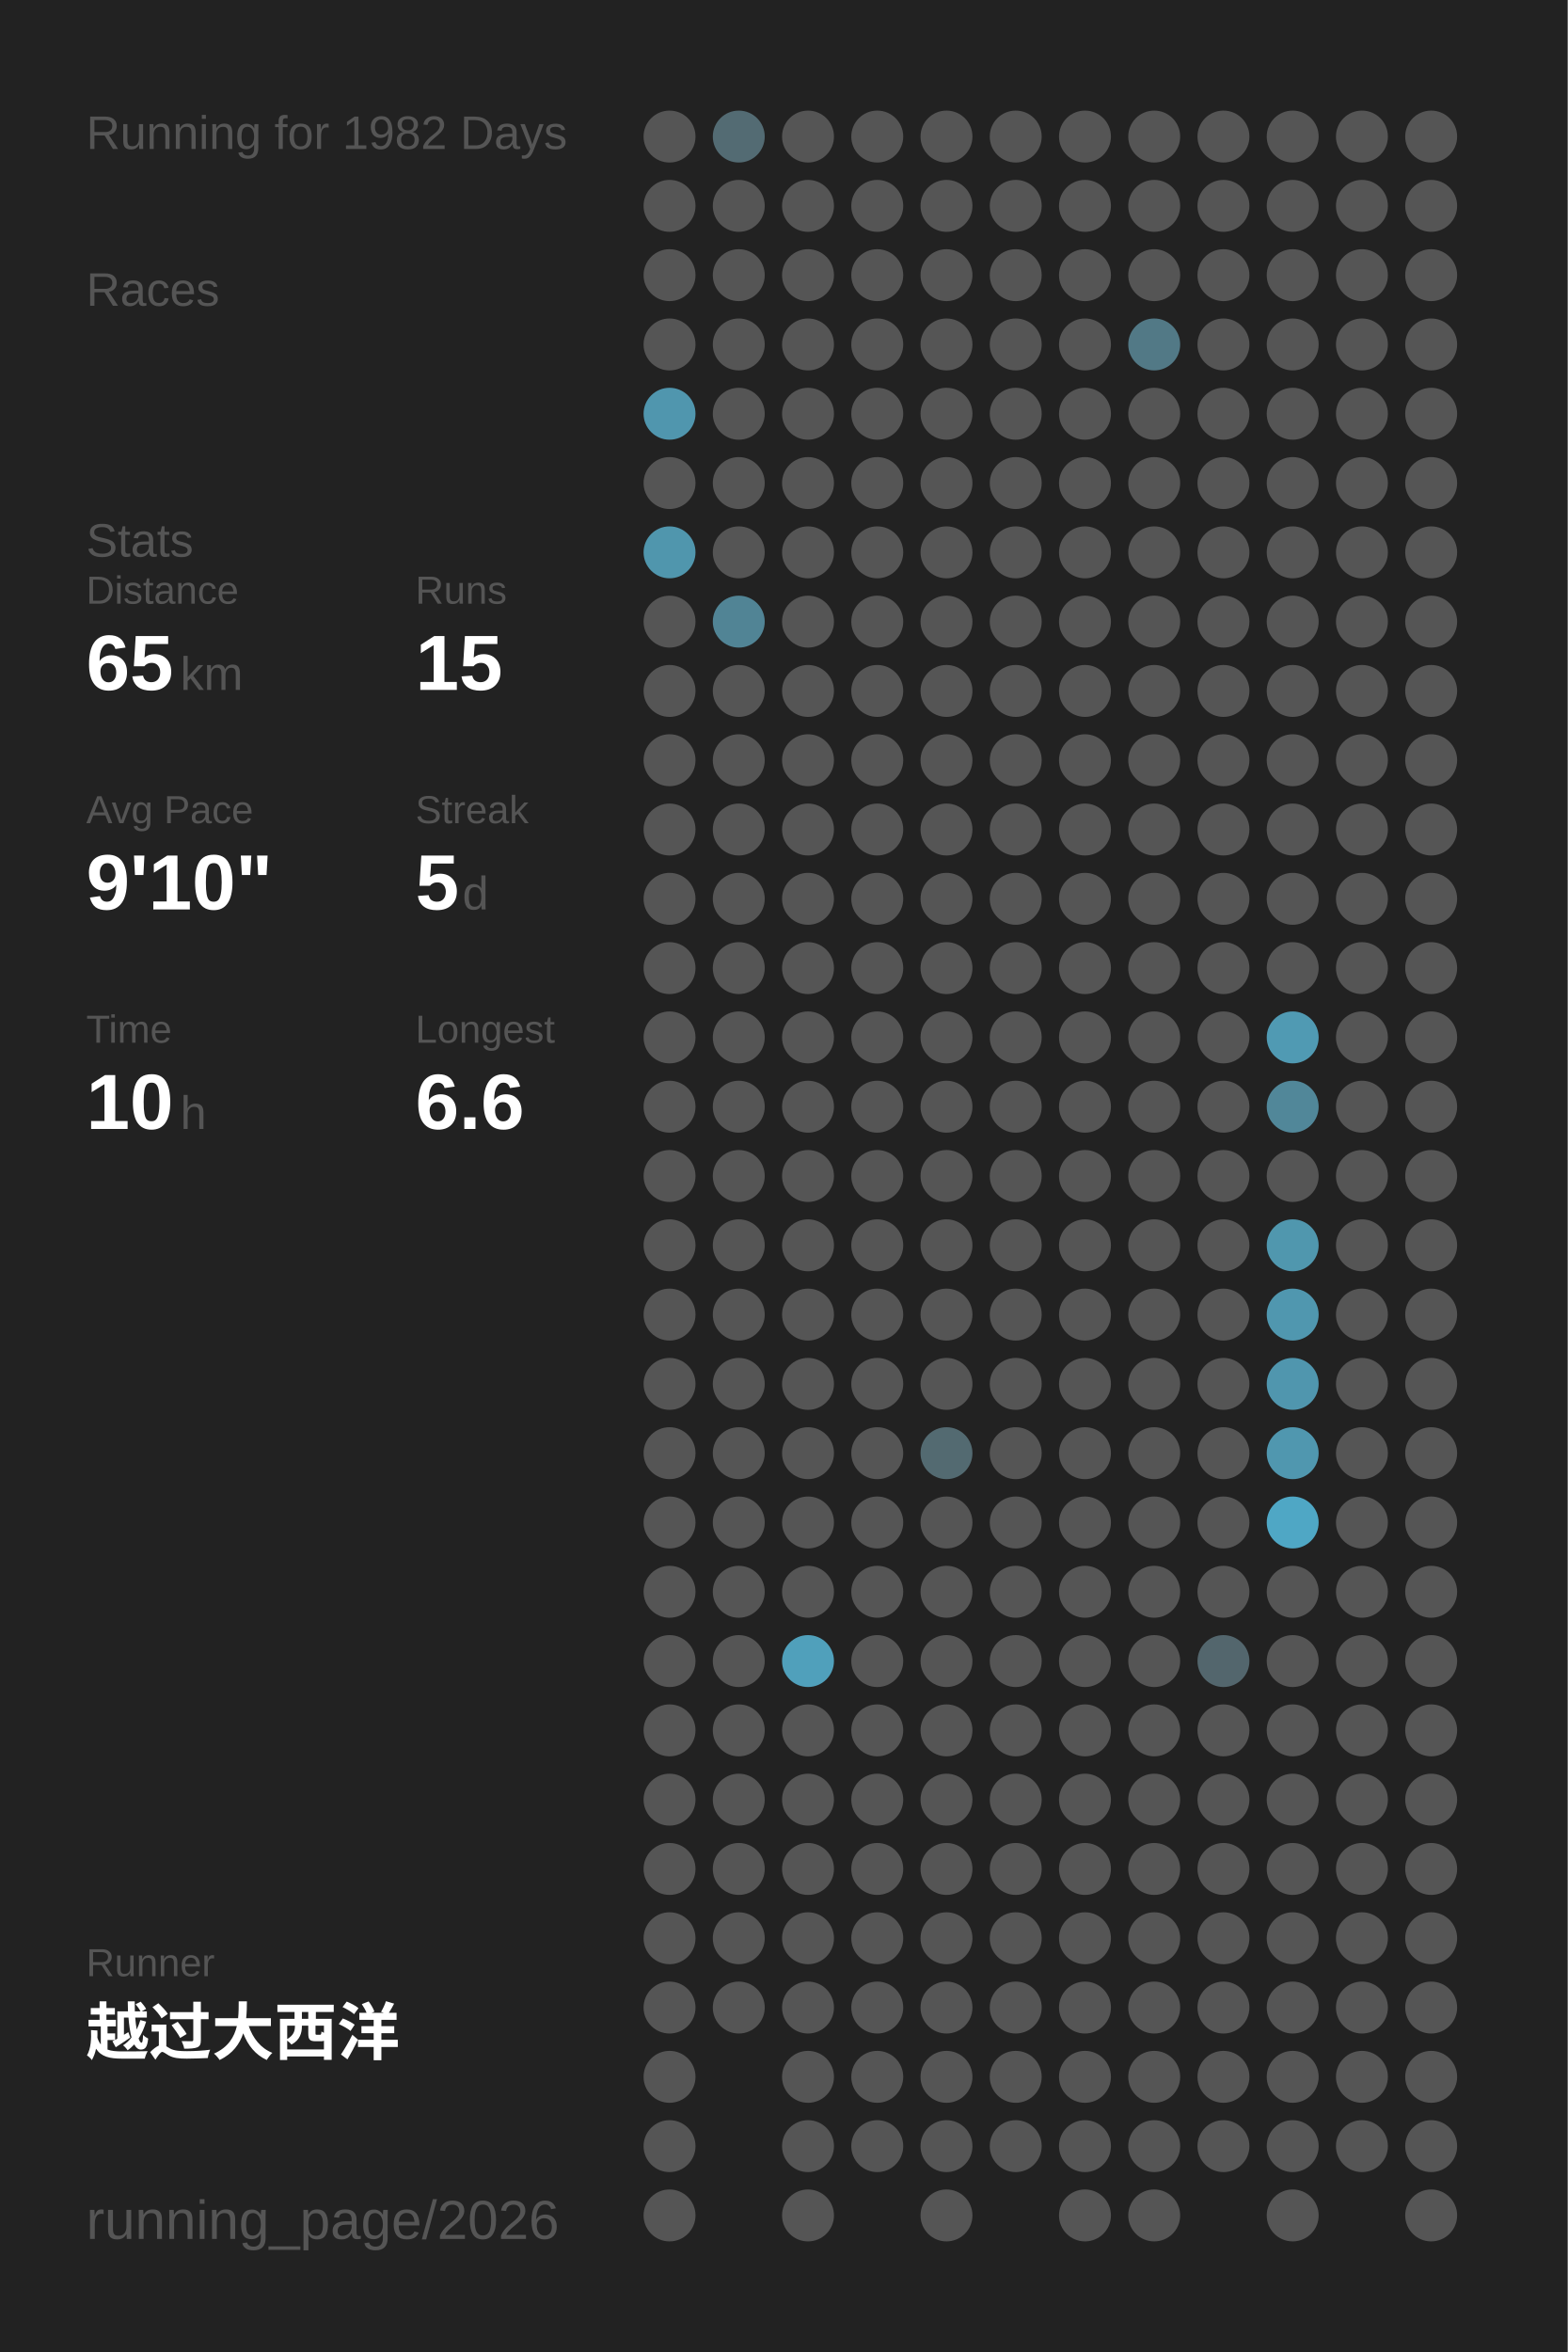
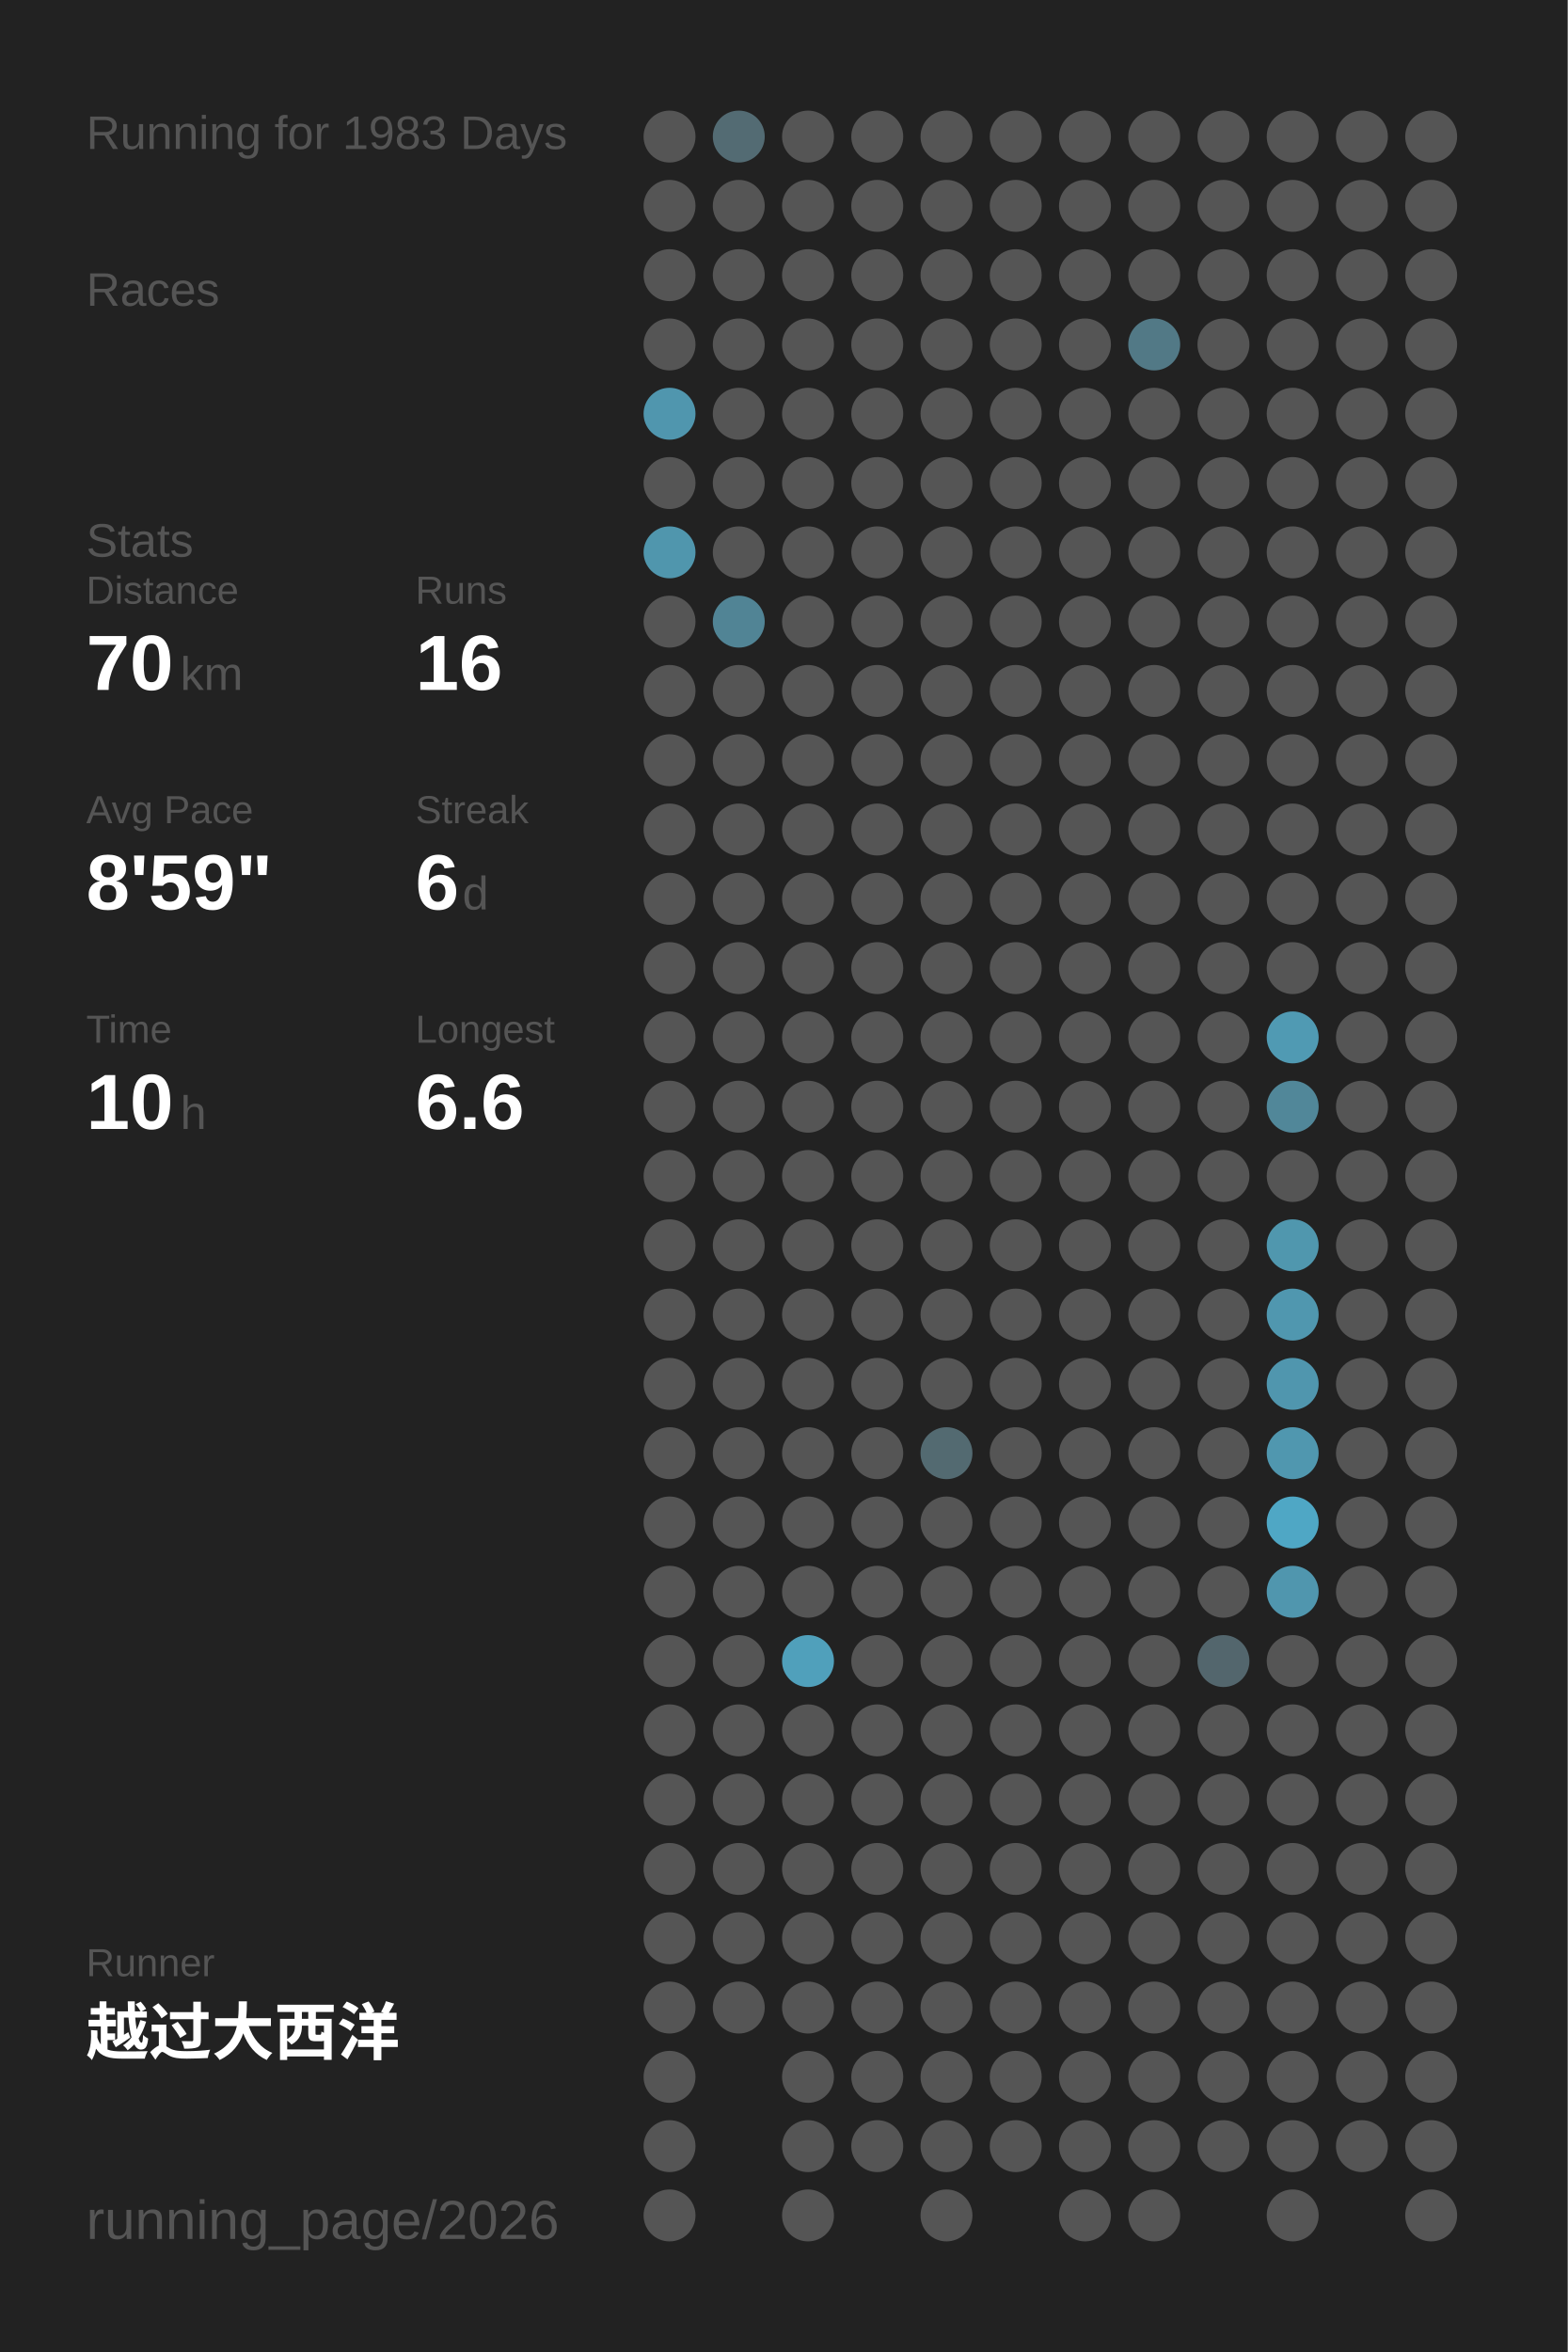
<svg xmlns="http://www.w3.org/2000/svg" baseProfile="full" height="300mm" version="1.1" viewBox="0,0,200,300" width="200mm">
  <defs />
  <rect fill="#222222" height="300" width="200" x="0" y="0" />
-   <text fill="#555555" style="font-size:6px; font-family:Arial;" x="11" y="19">Running for 1982 Days</text>
+   <text fill="#555555" style="font-size:6px; font-family:Arial;" x="11" y="19">Running for 1983 Days</text>
  <text fill="#555555" style="font-size:6px; font-family:Arial;" x="11" y="39">Races</text>
  <text fill="#555555" style="font-size:6px; font-family:Arial;" x="11" y="71">Stats</text>
  <text fill="#555555" style="font-size:5px; font-family:Arial;" x="11" y="77">Distance</text>
-   <text fill="#FFFFFF" style="font-size:10px; font-family:Arial; font-weight:bold;" x="11" y="88">65</text>
+   <text fill="#FFFFFF" style="font-size:10px; font-family:Arial; font-weight:bold;" x="11" y="88">70</text>
  <text fill="#555555" style="font-size:6px; font-family:Arial;" x="23" y="88">km</text>
  <text fill="#555555" style="font-size:5px; font-family:Arial;" x="53" y="77">Runs</text>
-   <text fill="#FFFFFF" style="font-size:10px; font-family:Arial; font-weight:bold;" x="53" y="88">15</text>
+   <text fill="#FFFFFF" style="font-size:10px; font-family:Arial; font-weight:bold;" x="53" y="88">16</text>
  <text fill="#555555" style="font-size:5px; font-family:Arial;" x="11" y="105">Avg Pace</text>
-   <text fill="#FFFFFF" style="font-size:10px; font-family:Arial; font-weight:bold;" x="11" y="116">9'10"</text>
+   <text fill="#FFFFFF" style="font-size:10px; font-family:Arial; font-weight:bold;" x="11" y="116">8'59"</text>
  <text fill="#555555" style="font-size:5px; font-family:Arial;" x="53" y="105">Streak</text>
-   <text fill="#FFFFFF" style="font-size:10px; font-family:Arial; font-weight:bold;" x="53" y="116">5</text>
+   <text fill="#FFFFFF" style="font-size:10px; font-family:Arial; font-weight:bold;" x="53" y="116">6</text>
  <text fill="#555555" style="font-size:6px; font-family:Arial;" x="59" y="116">d</text>
  <text fill="#555555" style="font-size:5px; font-family:Arial;" x="11" y="133">Time</text>
  <text fill="#FFFFFF" style="font-size:10px; font-family:Arial; font-weight:bold;" x="11" y="144">10</text>
  <text fill="#555555" style="font-size:6px; font-family:Arial;" x="23" y="144">h</text>
  <text fill="#555555" style="font-size:5px; font-family:Arial;" x="53" y="133">Longest</text>
  <text fill="#FFFFFF" style="font-size:10px; font-family:Arial; font-weight:bold;" x="53" y="144">6.6</text>
  <text fill="#555555" style="font-size:5px; font-family:Arial;" x="11" y="252.065">Runner</text>
  <text fill="#FFFFFF" style="font-size:8px; font-family:Arial; font-weight:bold;" x="11" y="262.065">越过大西洋</text>
  <text fill="#555555" style="font-size:7px; font-family:Arial;" x="11" y="285.581">running_page/2026</text>
  <circle cx="85.417" cy="17.419" fill="#555555" r="3.312" />
  <circle cx="85.417" cy="26.258" fill="#555555" r="3.312" />
  <circle cx="85.417" cy="35.097" fill="#555555" r="3.312" />
  <circle cx="85.417" cy="43.935" fill="#555555" r="3.312" />
  <circle cx="85.417" cy="52.774" fill="#5096ae" r="3.312" />
  <circle cx="85.417" cy="61.613" fill="#555555" r="3.312" />
  <circle cx="85.417" cy="70.452" fill="#5096ad" r="3.312" />
  <circle cx="85.417" cy="79.29" fill="#555555" r="3.312" />
  <circle cx="85.417" cy="88.129" fill="#555555" r="3.312" />
  <circle cx="85.417" cy="96.968" fill="#555555" r="3.312" />
  <circle cx="85.417" cy="105.806" fill="#555555" r="3.312" />
  <circle cx="85.417" cy="114.645" fill="#555555" r="3.312" />
  <circle cx="85.417" cy="123.484" fill="#555555" r="3.312" />
  <circle cx="85.417" cy="132.323" fill="#555555" r="3.312" />
  <circle cx="85.417" cy="141.161" fill="#555555" r="3.312" />
  <circle cx="85.417" cy="150" fill="#555555" r="3.312" />
  <circle cx="85.417" cy="158.839" fill="#555555" r="3.312" />
  <circle cx="85.417" cy="167.677" fill="#555555" r="3.312" />
  <circle cx="85.417" cy="176.516" fill="#555555" r="3.312" />
  <circle cx="85.417" cy="185.355" fill="#555555" r="3.312" />
  <circle cx="85.417" cy="194.194" fill="#555555" r="3.312" />
  <circle cx="85.417" cy="203.032" fill="#555555" r="3.312" />
  <circle cx="85.417" cy="211.871" fill="#555555" r="3.312" />
  <circle cx="85.417" cy="220.71" fill="#555555" r="3.312" />
  <circle cx="85.417" cy="229.548" fill="#555555" r="3.312" />
  <circle cx="85.417" cy="238.387" fill="#555555" r="3.312" />
  <circle cx="85.417" cy="247.226" fill="#555555" r="3.312" />
  <circle cx="85.417" cy="256.065" fill="#555555" r="3.312" />
  <circle cx="85.417" cy="264.903" fill="#555555" r="3.312" />
  <circle cx="85.417" cy="273.742" fill="#555555" r="3.312" />
  <circle cx="85.417" cy="282.581" fill="#555555" r="3.312" />
  <circle cx="94.25" cy="17.419" fill="#536b73" r="3.312" />
  <circle cx="94.25" cy="26.258" fill="#555555" r="3.312" />
  <circle cx="94.25" cy="35.097" fill="#555555" r="3.312" />
  <circle cx="94.25" cy="43.935" fill="#555555" r="3.312" />
  <circle cx="94.25" cy="52.774" fill="#555555" r="3.312" />
  <circle cx="94.25" cy="61.613" fill="#555555" r="3.312" />
  <circle cx="94.25" cy="70.452" fill="#555555" r="3.312" />
  <circle cx="94.25" cy="79.29" fill="#518495" r="3.312" />
  <circle cx="94.25" cy="88.129" fill="#555555" r="3.312" />
  <circle cx="94.25" cy="96.968" fill="#555555" r="3.312" />
  <circle cx="94.25" cy="105.806" fill="#555555" r="3.312" />
  <circle cx="94.25" cy="114.645" fill="#555555" r="3.312" />
  <circle cx="94.25" cy="123.484" fill="#555555" r="3.312" />
  <circle cx="94.25" cy="132.323" fill="#555555" r="3.312" />
  <circle cx="94.25" cy="141.161" fill="#555555" r="3.312" />
  <circle cx="94.25" cy="150" fill="#555555" r="3.312" />
  <circle cx="94.25" cy="158.839" fill="#555555" r="3.312" />
  <circle cx="94.25" cy="167.677" fill="#555555" r="3.312" />
  <circle cx="94.25" cy="176.516" fill="#555555" r="3.312" />
  <circle cx="94.25" cy="185.355" fill="#555555" r="3.312" />
  <circle cx="94.25" cy="194.194" fill="#555555" r="3.312" />
  <circle cx="94.25" cy="203.032" fill="#555555" r="3.312" />
  <circle cx="94.25" cy="211.871" fill="#555555" r="3.312" />
  <circle cx="94.25" cy="220.71" fill="#555555" r="3.312" />
  <circle cx="94.25" cy="229.548" fill="#555555" r="3.312" />
  <circle cx="94.25" cy="238.387" fill="#555555" r="3.312" />
  <circle cx="94.25" cy="247.226" fill="#555555" r="3.312" />
  <circle cx="94.25" cy="256.065" fill="#555555" r="3.312" />
  <circle cx="103.083" cy="17.419" fill="#555555" r="3.312" />
  <circle cx="103.083" cy="26.258" fill="#555555" r="3.312" />
  <circle cx="103.083" cy="35.097" fill="#555555" r="3.312" />
  <circle cx="103.083" cy="43.935" fill="#555555" r="3.312" />
  <circle cx="103.083" cy="52.774" fill="#555555" r="3.312" />
  <circle cx="103.083" cy="61.613" fill="#555555" r="3.312" />
  <circle cx="103.083" cy="70.452" fill="#555555" r="3.312" />
  <circle cx="103.083" cy="79.29" fill="#555555" r="3.312" />
  <circle cx="103.083" cy="88.129" fill="#555555" r="3.312" />
  <circle cx="103.083" cy="96.968" fill="#555555" r="3.312" />
  <circle cx="103.083" cy="105.806" fill="#555555" r="3.312" />
  <circle cx="103.083" cy="114.645" fill="#555555" r="3.312" />
  <circle cx="103.083" cy="123.484" fill="#555555" r="3.312" />
  <circle cx="103.083" cy="132.323" fill="#555555" r="3.312" />
  <circle cx="103.083" cy="141.161" fill="#555555" r="3.312" />
  <circle cx="103.083" cy="150" fill="#555555" r="3.312" />
  <circle cx="103.083" cy="158.839" fill="#555555" r="3.312" />
  <circle cx="103.083" cy="167.677" fill="#555555" r="3.312" />
  <circle cx="103.083" cy="176.516" fill="#555555" r="3.312" />
  <circle cx="103.083" cy="185.355" fill="#555555" r="3.312" />
  <circle cx="103.083" cy="194.194" fill="#555555" r="3.312" />
  <circle cx="103.083" cy="203.032" fill="#555555" r="3.312" />
  <circle cx="103.083" cy="211.871" fill="#50a0bb" r="3.312" />
  <circle cx="103.083" cy="220.71" fill="#555555" r="3.312" />
  <circle cx="103.083" cy="229.548" fill="#555555" r="3.312" />
  <circle cx="103.083" cy="238.387" fill="#555555" r="3.312" />
  <circle cx="103.083" cy="247.226" fill="#555555" r="3.312" />
  <circle cx="103.083" cy="256.065" fill="#555555" r="3.312" />
  <circle cx="103.083" cy="264.903" fill="#555555" r="3.312" />
  <circle cx="103.083" cy="273.742" fill="#555555" r="3.312" />
  <circle cx="103.083" cy="282.581" fill="#555555" r="3.312" />
  <circle cx="111.917" cy="17.419" fill="#555555" r="3.312" />
  <circle cx="111.917" cy="26.258" fill="#555555" r="3.312" />
  <circle cx="111.917" cy="35.097" fill="#555555" r="3.312" />
  <circle cx="111.917" cy="43.935" fill="#555555" r="3.312" />
  <circle cx="111.917" cy="52.774" fill="#555555" r="3.312" />
  <circle cx="111.917" cy="61.613" fill="#555555" r="3.312" />
  <circle cx="111.917" cy="70.452" fill="#555555" r="3.312" />
  <circle cx="111.917" cy="79.29" fill="#555555" r="3.312" />
  <circle cx="111.917" cy="88.129" fill="#555555" r="3.312" />
  <circle cx="111.917" cy="96.968" fill="#555555" r="3.312" />
  <circle cx="111.917" cy="105.806" fill="#555555" r="3.312" />
  <circle cx="111.917" cy="114.645" fill="#555555" r="3.312" />
  <circle cx="111.917" cy="123.484" fill="#555555" r="3.312" />
  <circle cx="111.917" cy="132.323" fill="#555555" r="3.312" />
  <circle cx="111.917" cy="141.161" fill="#555555" r="3.312" />
  <circle cx="111.917" cy="150" fill="#555555" r="3.312" />
  <circle cx="111.917" cy="158.839" fill="#555555" r="3.312" />
  <circle cx="111.917" cy="167.677" fill="#555555" r="3.312" />
  <circle cx="111.917" cy="176.516" fill="#555555" r="3.312" />
  <circle cx="111.917" cy="185.355" fill="#555555" r="3.312" />
  <circle cx="111.917" cy="194.194" fill="#555555" r="3.312" />
  <circle cx="111.917" cy="203.032" fill="#555555" r="3.312" />
  <circle cx="111.917" cy="211.871" fill="#555555" r="3.312" />
  <circle cx="111.917" cy="220.71" fill="#555555" r="3.312" />
  <circle cx="111.917" cy="229.548" fill="#555555" r="3.312" />
  <circle cx="111.917" cy="238.387" fill="#555555" r="3.312" />
  <circle cx="111.917" cy="247.226" fill="#555555" r="3.312" />
  <circle cx="111.917" cy="256.065" fill="#555555" r="3.312" />
  <circle cx="111.917" cy="264.903" fill="#555555" r="3.312" />
  <circle cx="111.917" cy="273.742" fill="#555555" r="3.312" />
  <circle cx="120.75" cy="17.419" fill="#555555" r="3.312" />
  <circle cx="120.75" cy="26.258" fill="#555555" r="3.312" />
  <circle cx="120.75" cy="35.097" fill="#555555" r="3.312" />
  <circle cx="120.75" cy="43.935" fill="#555555" r="3.312" />
  <circle cx="120.75" cy="52.774" fill="#555555" r="3.312" />
  <circle cx="120.75" cy="61.613" fill="#555555" r="3.312" />
  <circle cx="120.75" cy="70.452" fill="#555555" r="3.312" />
  <circle cx="120.75" cy="79.29" fill="#555555" r="3.312" />
  <circle cx="120.75" cy="88.129" fill="#555555" r="3.312" />
  <circle cx="120.75" cy="96.968" fill="#555555" r="3.312" />
  <circle cx="120.75" cy="105.806" fill="#555555" r="3.312" />
  <circle cx="120.75" cy="114.645" fill="#555555" r="3.312" />
  <circle cx="120.75" cy="123.484" fill="#555555" r="3.312" />
  <circle cx="120.75" cy="132.323" fill="#555555" r="3.312" />
  <circle cx="120.75" cy="141.161" fill="#555555" r="3.312" />
  <circle cx="120.75" cy="150" fill="#555555" r="3.312" />
  <circle cx="120.75" cy="158.839" fill="#555555" r="3.312" />
  <circle cx="120.75" cy="167.677" fill="#555555" r="3.312" />
  <circle cx="120.75" cy="176.516" fill="#555555" r="3.312" />
  <circle cx="120.75" cy="185.355" fill="#536a71" r="3.312" />
  <circle cx="120.75" cy="194.194" fill="#555555" r="3.312" />
  <circle cx="120.75" cy="203.032" fill="#555555" r="3.312" />
  <circle cx="120.75" cy="211.871" fill="#555555" r="3.312" />
  <circle cx="120.75" cy="220.71" fill="#555555" r="3.312" />
  <circle cx="120.75" cy="229.548" fill="#555555" r="3.312" />
  <circle cx="120.75" cy="238.387" fill="#555555" r="3.312" />
  <circle cx="120.75" cy="247.226" fill="#555555" r="3.312" />
  <circle cx="120.75" cy="256.065" fill="#555555" r="3.312" />
  <circle cx="120.75" cy="264.903" fill="#555555" r="3.312" />
  <circle cx="120.75" cy="273.742" fill="#555555" r="3.312" />
  <circle cx="120.75" cy="282.581" fill="#555555" r="3.312" />
  <circle cx="129.583" cy="17.419" fill="#555555" r="3.312" />
  <circle cx="129.583" cy="26.258" fill="#555555" r="3.312" />
  <circle cx="129.583" cy="35.097" fill="#555555" r="3.312" />
  <circle cx="129.583" cy="43.935" fill="#555555" r="3.312" />
  <circle cx="129.583" cy="52.774" fill="#555555" r="3.312" />
  <circle cx="129.583" cy="61.613" fill="#555555" r="3.312" />
  <circle cx="129.583" cy="70.452" fill="#555555" r="3.312" />
  <circle cx="129.583" cy="79.29" fill="#555555" r="3.312" />
  <circle cx="129.583" cy="88.129" fill="#555555" r="3.312" />
  <circle cx="129.583" cy="96.968" fill="#555555" r="3.312" />
  <circle cx="129.583" cy="105.806" fill="#555555" r="3.312" />
  <circle cx="129.583" cy="114.645" fill="#555555" r="3.312" />
  <circle cx="129.583" cy="123.484" fill="#555555" r="3.312" />
  <circle cx="129.583" cy="132.323" fill="#555555" r="3.312" />
  <circle cx="129.583" cy="141.161" fill="#555555" r="3.312" />
  <circle cx="129.583" cy="150" fill="#555555" r="3.312" />
  <circle cx="129.583" cy="158.839" fill="#555555" r="3.312" />
  <circle cx="129.583" cy="167.677" fill="#555555" r="3.312" />
  <circle cx="129.583" cy="176.516" fill="#555555" r="3.312" />
  <circle cx="129.583" cy="185.355" fill="#555555" r="3.312" />
  <circle cx="129.583" cy="194.194" fill="#555555" r="3.312" />
  <circle cx="129.583" cy="203.032" fill="#555555" r="3.312" />
  <circle cx="129.583" cy="211.871" fill="#555555" r="3.312" />
  <circle cx="129.583" cy="220.71" fill="#555555" r="3.312" />
  <circle cx="129.583" cy="229.548" fill="#555555" r="3.312" />
  <circle cx="129.583" cy="238.387" fill="#555555" r="3.312" />
  <circle cx="129.583" cy="247.226" fill="#555555" r="3.312" />
  <circle cx="129.583" cy="256.065" fill="#555555" r="3.312" />
  <circle cx="129.583" cy="264.903" fill="#555555" r="3.312" />
  <circle cx="129.583" cy="273.742" fill="#555555" r="3.312" />
  <circle cx="138.417" cy="17.419" fill="#555555" r="3.312" />
  <circle cx="138.417" cy="26.258" fill="#555555" r="3.312" />
  <circle cx="138.417" cy="35.097" fill="#555555" r="3.312" />
  <circle cx="138.417" cy="43.935" fill="#555555" r="3.312" />
  <circle cx="138.417" cy="52.774" fill="#555555" r="3.312" />
  <circle cx="138.417" cy="61.613" fill="#555555" r="3.312" />
  <circle cx="138.417" cy="70.452" fill="#555555" r="3.312" />
  <circle cx="138.417" cy="79.29" fill="#555555" r="3.312" />
  <circle cx="138.417" cy="88.129" fill="#555555" r="3.312" />
  <circle cx="138.417" cy="96.968" fill="#555555" r="3.312" />
  <circle cx="138.417" cy="105.806" fill="#555555" r="3.312" />
  <circle cx="138.417" cy="114.645" fill="#555555" r="3.312" />
  <circle cx="138.417" cy="123.484" fill="#555555" r="3.312" />
  <circle cx="138.417" cy="132.323" fill="#555555" r="3.312" />
  <circle cx="138.417" cy="141.161" fill="#555555" r="3.312" />
  <circle cx="138.417" cy="150" fill="#555555" r="3.312" />
  <circle cx="138.417" cy="158.839" fill="#555555" r="3.312" />
  <circle cx="138.417" cy="167.677" fill="#555555" r="3.312" />
  <circle cx="138.417" cy="176.516" fill="#555555" r="3.312" />
  <circle cx="138.417" cy="185.355" fill="#555555" r="3.312" />
  <circle cx="138.417" cy="194.194" fill="#555555" r="3.312" />
  <circle cx="138.417" cy="203.032" fill="#555555" r="3.312" />
  <circle cx="138.417" cy="211.871" fill="#555555" r="3.312" />
  <circle cx="138.417" cy="220.71" fill="#555555" r="3.312" />
  <circle cx="138.417" cy="229.548" fill="#555555" r="3.312" />
  <circle cx="138.417" cy="238.387" fill="#555555" r="3.312" />
  <circle cx="138.417" cy="247.226" fill="#555555" r="3.312" />
  <circle cx="138.417" cy="256.065" fill="#555555" r="3.312" />
  <circle cx="138.417" cy="264.903" fill="#555555" r="3.312" />
  <circle cx="138.417" cy="273.742" fill="#555555" r="3.312" />
  <circle cx="138.417" cy="282.581" fill="#555555" r="3.312" />
  <circle cx="147.25" cy="17.419" fill="#555555" r="3.312" />
  <circle cx="147.25" cy="26.258" fill="#555555" r="3.312" />
  <circle cx="147.25" cy="35.097" fill="#555555" r="3.312" />
  <circle cx="147.25" cy="43.935" fill="#527986" r="3.312" />
  <circle cx="147.25" cy="52.774" fill="#555555" r="3.312" />
  <circle cx="147.25" cy="61.613" fill="#555555" r="3.312" />
  <circle cx="147.25" cy="70.452" fill="#555555" r="3.312" />
  <circle cx="147.25" cy="79.29" fill="#555555" r="3.312" />
  <circle cx="147.25" cy="88.129" fill="#555555" r="3.312" />
  <circle cx="147.25" cy="96.968" fill="#555555" r="3.312" />
  <circle cx="147.25" cy="105.806" fill="#555555" r="3.312" />
  <circle cx="147.25" cy="114.645" fill="#555555" r="3.312" />
  <circle cx="147.25" cy="123.484" fill="#555555" r="3.312" />
  <circle cx="147.25" cy="132.323" fill="#555555" r="3.312" />
  <circle cx="147.25" cy="141.161" fill="#555555" r="3.312" />
  <circle cx="147.25" cy="150" fill="#555555" r="3.312" />
  <circle cx="147.25" cy="158.839" fill="#555555" r="3.312" />
  <circle cx="147.25" cy="167.677" fill="#555555" r="3.312" />
  <circle cx="147.25" cy="176.516" fill="#555555" r="3.312" />
  <circle cx="147.25" cy="185.355" fill="#555555" r="3.312" />
  <circle cx="147.25" cy="194.194" fill="#555555" r="3.312" />
  <circle cx="147.25" cy="203.032" fill="#555555" r="3.312" />
  <circle cx="147.25" cy="211.871" fill="#555555" r="3.312" />
  <circle cx="147.25" cy="220.71" fill="#555555" r="3.312" />
  <circle cx="147.25" cy="229.548" fill="#555555" r="3.312" />
  <circle cx="147.25" cy="238.387" fill="#555555" r="3.312" />
  <circle cx="147.25" cy="247.226" fill="#555555" r="3.312" />
  <circle cx="147.25" cy="256.065" fill="#555555" r="3.312" />
  <circle cx="147.25" cy="264.903" fill="#555555" r="3.312" />
  <circle cx="147.25" cy="273.742" fill="#555555" r="3.312" />
  <circle cx="147.25" cy="282.581" fill="#555555" r="3.312" />
  <circle cx="156.083" cy="17.419" fill="#555555" r="3.312" />
  <circle cx="156.083" cy="26.258" fill="#555555" r="3.312" />
  <circle cx="156.083" cy="35.097" fill="#555555" r="3.312" />
  <circle cx="156.083" cy="43.935" fill="#555555" r="3.312" />
  <circle cx="156.083" cy="52.774" fill="#555555" r="3.312" />
  <circle cx="156.083" cy="61.613" fill="#555555" r="3.312" />
  <circle cx="156.083" cy="70.452" fill="#555555" r="3.312" />
  <circle cx="156.083" cy="79.29" fill="#555555" r="3.312" />
  <circle cx="156.083" cy="88.129" fill="#555555" r="3.312" />
  <circle cx="156.083" cy="96.968" fill="#555555" r="3.312" />
  <circle cx="156.083" cy="105.806" fill="#555555" r="3.312" />
  <circle cx="156.083" cy="114.645" fill="#555555" r="3.312" />
  <circle cx="156.083" cy="123.484" fill="#555555" r="3.312" />
  <circle cx="156.083" cy="132.323" fill="#555555" r="3.312" />
  <circle cx="156.083" cy="141.161" fill="#555555" r="3.312" />
  <circle cx="156.083" cy="150" fill="#555555" r="3.312" />
  <circle cx="156.083" cy="158.839" fill="#555555" r="3.312" />
  <circle cx="156.083" cy="167.677" fill="#555555" r="3.312" />
  <circle cx="156.083" cy="176.516" fill="#555555" r="3.312" />
  <circle cx="156.083" cy="185.355" fill="#555555" r="3.312" />
  <circle cx="156.083" cy="194.194" fill="#555555" r="3.312" />
  <circle cx="156.083" cy="203.032" fill="#555555" r="3.312" />
  <circle cx="156.083" cy="211.871" fill="#53666d" r="3.312" />
  <circle cx="156.083" cy="220.71" fill="#555555" r="3.312" />
  <circle cx="156.083" cy="229.548" fill="#555555" r="3.312" />
  <circle cx="156.083" cy="238.387" fill="#555555" r="3.312" />
  <circle cx="156.083" cy="247.226" fill="#555555" r="3.312" />
  <circle cx="156.083" cy="256.065" fill="#555555" r="3.312" />
  <circle cx="156.083" cy="264.903" fill="#555555" r="3.312" />
  <circle cx="156.083" cy="273.742" fill="#555555" r="3.312" />
  <circle cx="164.917" cy="17.419" fill="#555555" r="3.312" />
  <circle cx="164.917" cy="26.258" fill="#555555" r="3.312" />
  <circle cx="164.917" cy="35.097" fill="#555555" r="3.312" />
  <circle cx="164.917" cy="43.935" fill="#555555" r="3.312" />
  <circle cx="164.917" cy="52.774" fill="#555555" r="3.312" />
  <circle cx="164.917" cy="61.613" fill="#555555" r="3.312" />
  <circle cx="164.917" cy="70.452" fill="#555555" r="3.312" />
  <circle cx="164.917" cy="79.29" fill="#555555" r="3.312" />
  <circle cx="164.917" cy="88.129" fill="#555555" r="3.312" />
  <circle cx="164.917" cy="96.968" fill="#555555" r="3.312" />
  <circle cx="164.917" cy="105.806" fill="#555555" r="3.312" />
  <circle cx="164.917" cy="114.645" fill="#555555" r="3.312" />
  <circle cx="164.917" cy="123.484" fill="#555555" r="3.312" />
  <circle cx="164.917" cy="132.323" fill="#509ab3" r="3.312" />
  <circle cx="164.917" cy="141.161" fill="#518799" r="3.312" />
  <circle cx="164.917" cy="150" fill="#555555" r="3.312" />
  <circle cx="164.917" cy="158.839" fill="#5097ae" r="3.312" />
  <circle cx="164.917" cy="167.677" fill="#5097af" r="3.312" />
  <circle cx="164.917" cy="176.516" fill="#5096ae" r="3.312" />
  <circle cx="164.917" cy="185.355" fill="#5097af" r="3.312" />
  <circle cx="164.917" cy="194.194" fill="#4fa7c5" r="3.312" />
-   <circle cx="164.917" cy="203.032" fill="#555555" r="3.312" />
+   <circle cx="164.917" cy="203.032" fill="#5096ae" r="3.312" />
  <circle cx="164.917" cy="211.871" fill="#555555" r="3.312" />
  <circle cx="164.917" cy="220.71" fill="#555555" r="3.312" />
  <circle cx="164.917" cy="229.548" fill="#555555" r="3.312" />
  <circle cx="164.917" cy="238.387" fill="#555555" r="3.312" />
  <circle cx="164.917" cy="247.226" fill="#555555" r="3.312" />
  <circle cx="164.917" cy="256.065" fill="#555555" r="3.312" />
  <circle cx="164.917" cy="264.903" fill="#555555" r="3.312" />
  <circle cx="164.917" cy="273.742" fill="#555555" r="3.312" />
  <circle cx="164.917" cy="282.581" fill="#555555" r="3.312" />
  <circle cx="173.75" cy="17.419" fill="#555555" r="3.312" />
  <circle cx="173.75" cy="26.258" fill="#555555" r="3.312" />
  <circle cx="173.75" cy="35.097" fill="#555555" r="3.312" />
  <circle cx="173.75" cy="43.935" fill="#555555" r="3.312" />
  <circle cx="173.75" cy="52.774" fill="#555555" r="3.312" />
  <circle cx="173.75" cy="61.613" fill="#555555" r="3.312" />
  <circle cx="173.75" cy="70.452" fill="#555555" r="3.312" />
  <circle cx="173.75" cy="79.29" fill="#555555" r="3.312" />
  <circle cx="173.75" cy="88.129" fill="#555555" r="3.312" />
  <circle cx="173.75" cy="96.968" fill="#555555" r="3.312" />
  <circle cx="173.75" cy="105.806" fill="#555555" r="3.312" />
  <circle cx="173.75" cy="114.645" fill="#555555" r="3.312" />
  <circle cx="173.75" cy="123.484" fill="#555555" r="3.312" />
  <circle cx="173.75" cy="132.323" fill="#555555" r="3.312" />
  <circle cx="173.75" cy="141.161" fill="#555555" r="3.312" />
  <circle cx="173.75" cy="150" fill="#555555" r="3.312" />
  <circle cx="173.75" cy="158.839" fill="#555555" r="3.312" />
  <circle cx="173.75" cy="167.677" fill="#555555" r="3.312" />
  <circle cx="173.75" cy="176.516" fill="#555555" r="3.312" />
  <circle cx="173.75" cy="185.355" fill="#555555" r="3.312" />
  <circle cx="173.75" cy="194.194" fill="#555555" r="3.312" />
  <circle cx="173.75" cy="203.032" fill="#555555" r="3.312" />
  <circle cx="173.75" cy="211.871" fill="#555555" r="3.312" />
  <circle cx="173.75" cy="220.71" fill="#555555" r="3.312" />
  <circle cx="173.75" cy="229.548" fill="#555555" r="3.312" />
  <circle cx="173.75" cy="238.387" fill="#555555" r="3.312" />
  <circle cx="173.75" cy="247.226" fill="#555555" r="3.312" />
  <circle cx="173.75" cy="256.065" fill="#555555" r="3.312" />
  <circle cx="173.75" cy="264.903" fill="#555555" r="3.312" />
  <circle cx="173.75" cy="273.742" fill="#555555" r="3.312" />
  <circle cx="182.583" cy="17.419" fill="#555555" r="3.312" />
  <circle cx="182.583" cy="26.258" fill="#555555" r="3.312" />
  <circle cx="182.583" cy="35.097" fill="#555555" r="3.312" />
  <circle cx="182.583" cy="43.935" fill="#555555" r="3.312" />
  <circle cx="182.583" cy="52.774" fill="#555555" r="3.312" />
  <circle cx="182.583" cy="61.613" fill="#555555" r="3.312" />
  <circle cx="182.583" cy="70.452" fill="#555555" r="3.312" />
  <circle cx="182.583" cy="79.29" fill="#555555" r="3.312" />
  <circle cx="182.583" cy="88.129" fill="#555555" r="3.312" />
  <circle cx="182.583" cy="96.968" fill="#555555" r="3.312" />
  <circle cx="182.583" cy="105.806" fill="#555555" r="3.312" />
  <circle cx="182.583" cy="114.645" fill="#555555" r="3.312" />
  <circle cx="182.583" cy="123.484" fill="#555555" r="3.312" />
  <circle cx="182.583" cy="132.323" fill="#555555" r="3.312" />
  <circle cx="182.583" cy="141.161" fill="#555555" r="3.312" />
  <circle cx="182.583" cy="150" fill="#555555" r="3.312" />
  <circle cx="182.583" cy="158.839" fill="#555555" r="3.312" />
  <circle cx="182.583" cy="167.677" fill="#555555" r="3.312" />
  <circle cx="182.583" cy="176.516" fill="#555555" r="3.312" />
  <circle cx="182.583" cy="185.355" fill="#555555" r="3.312" />
  <circle cx="182.583" cy="194.194" fill="#555555" r="3.312" />
  <circle cx="182.583" cy="203.032" fill="#555555" r="3.312" />
  <circle cx="182.583" cy="211.871" fill="#555555" r="3.312" />
  <circle cx="182.583" cy="220.71" fill="#555555" r="3.312" />
  <circle cx="182.583" cy="229.548" fill="#555555" r="3.312" />
  <circle cx="182.583" cy="238.387" fill="#555555" r="3.312" />
  <circle cx="182.583" cy="247.226" fill="#555555" r="3.312" />
  <circle cx="182.583" cy="256.065" fill="#555555" r="3.312" />
  <circle cx="182.583" cy="264.903" fill="#555555" r="3.312" />
  <circle cx="182.583" cy="273.742" fill="#555555" r="3.312" />
  <circle cx="182.583" cy="282.581" fill="#555555" r="3.312" />
</svg>
